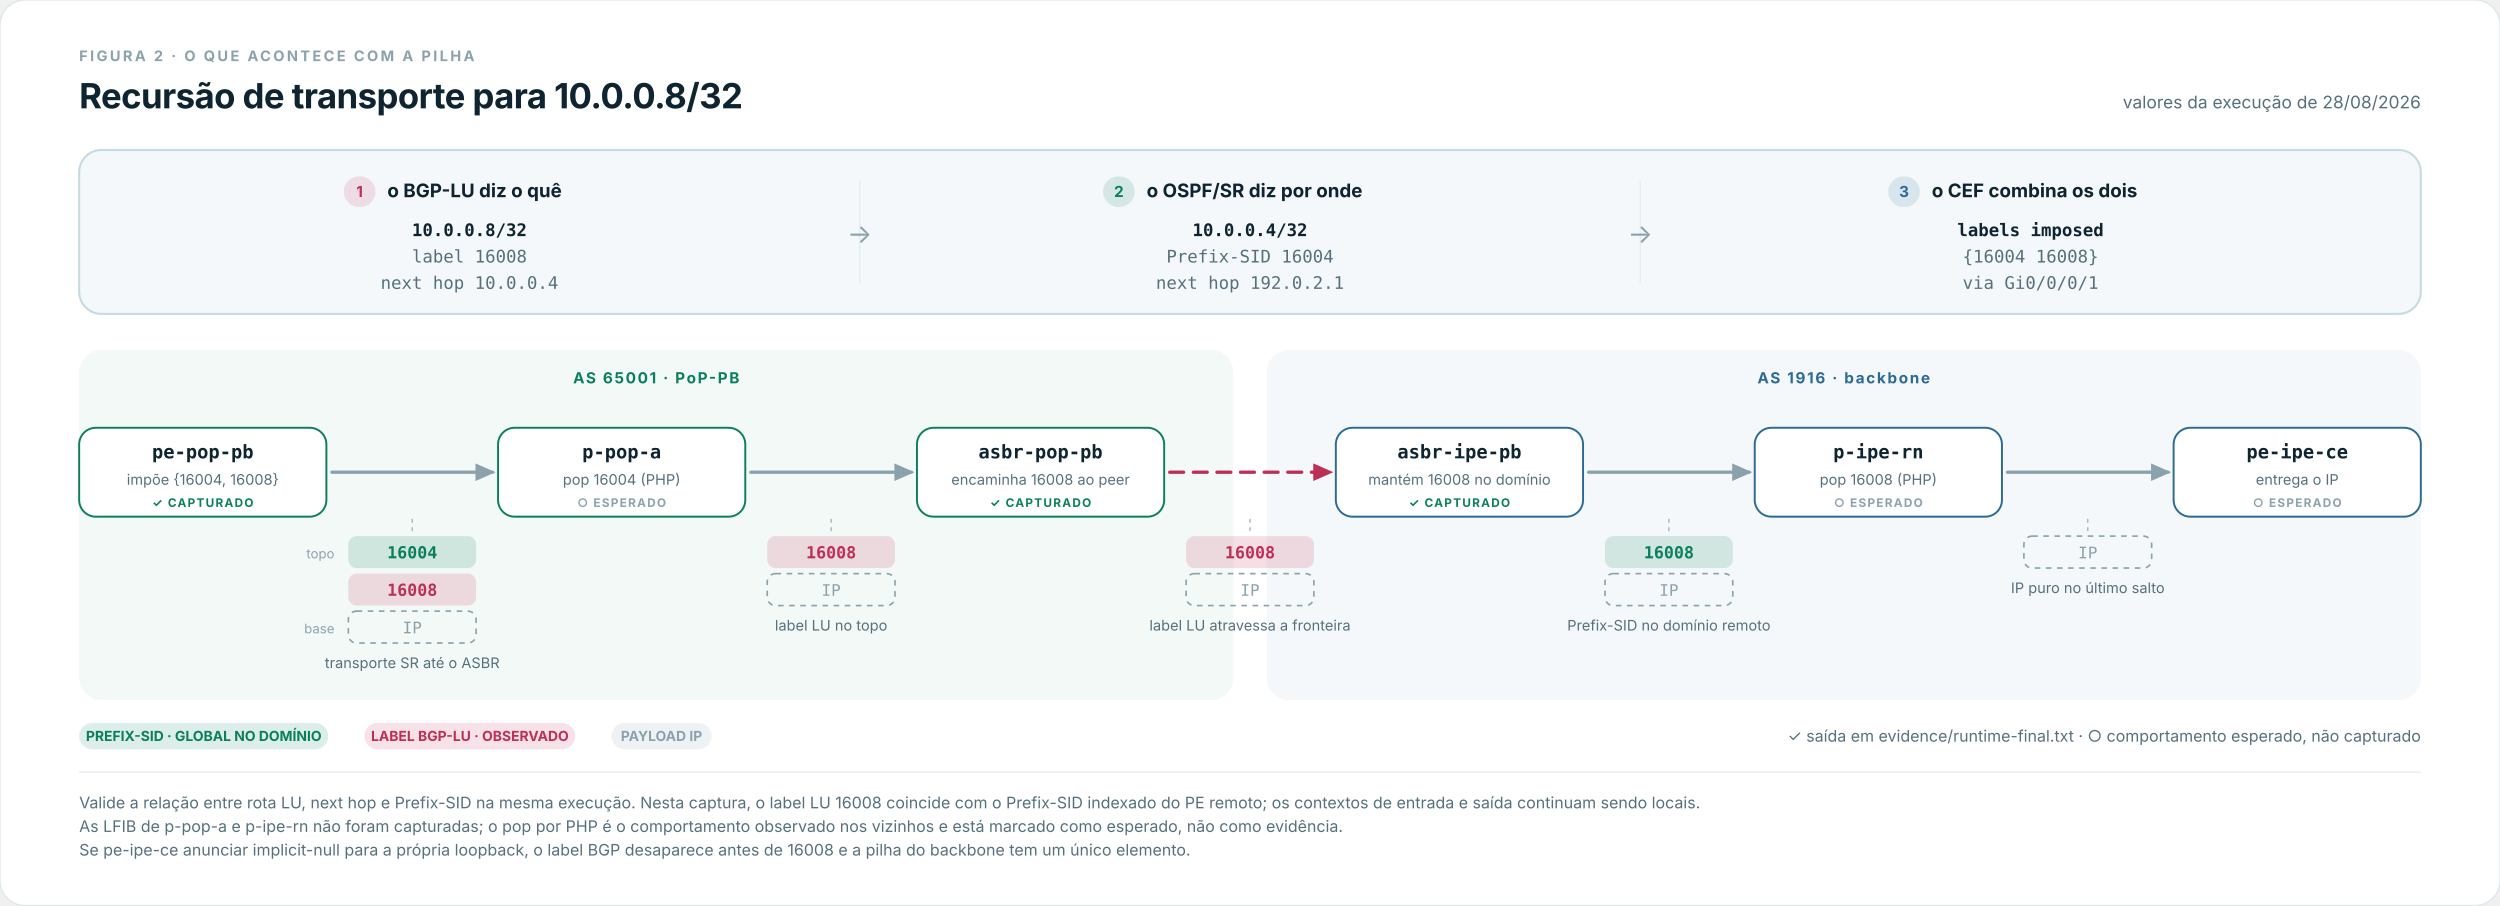
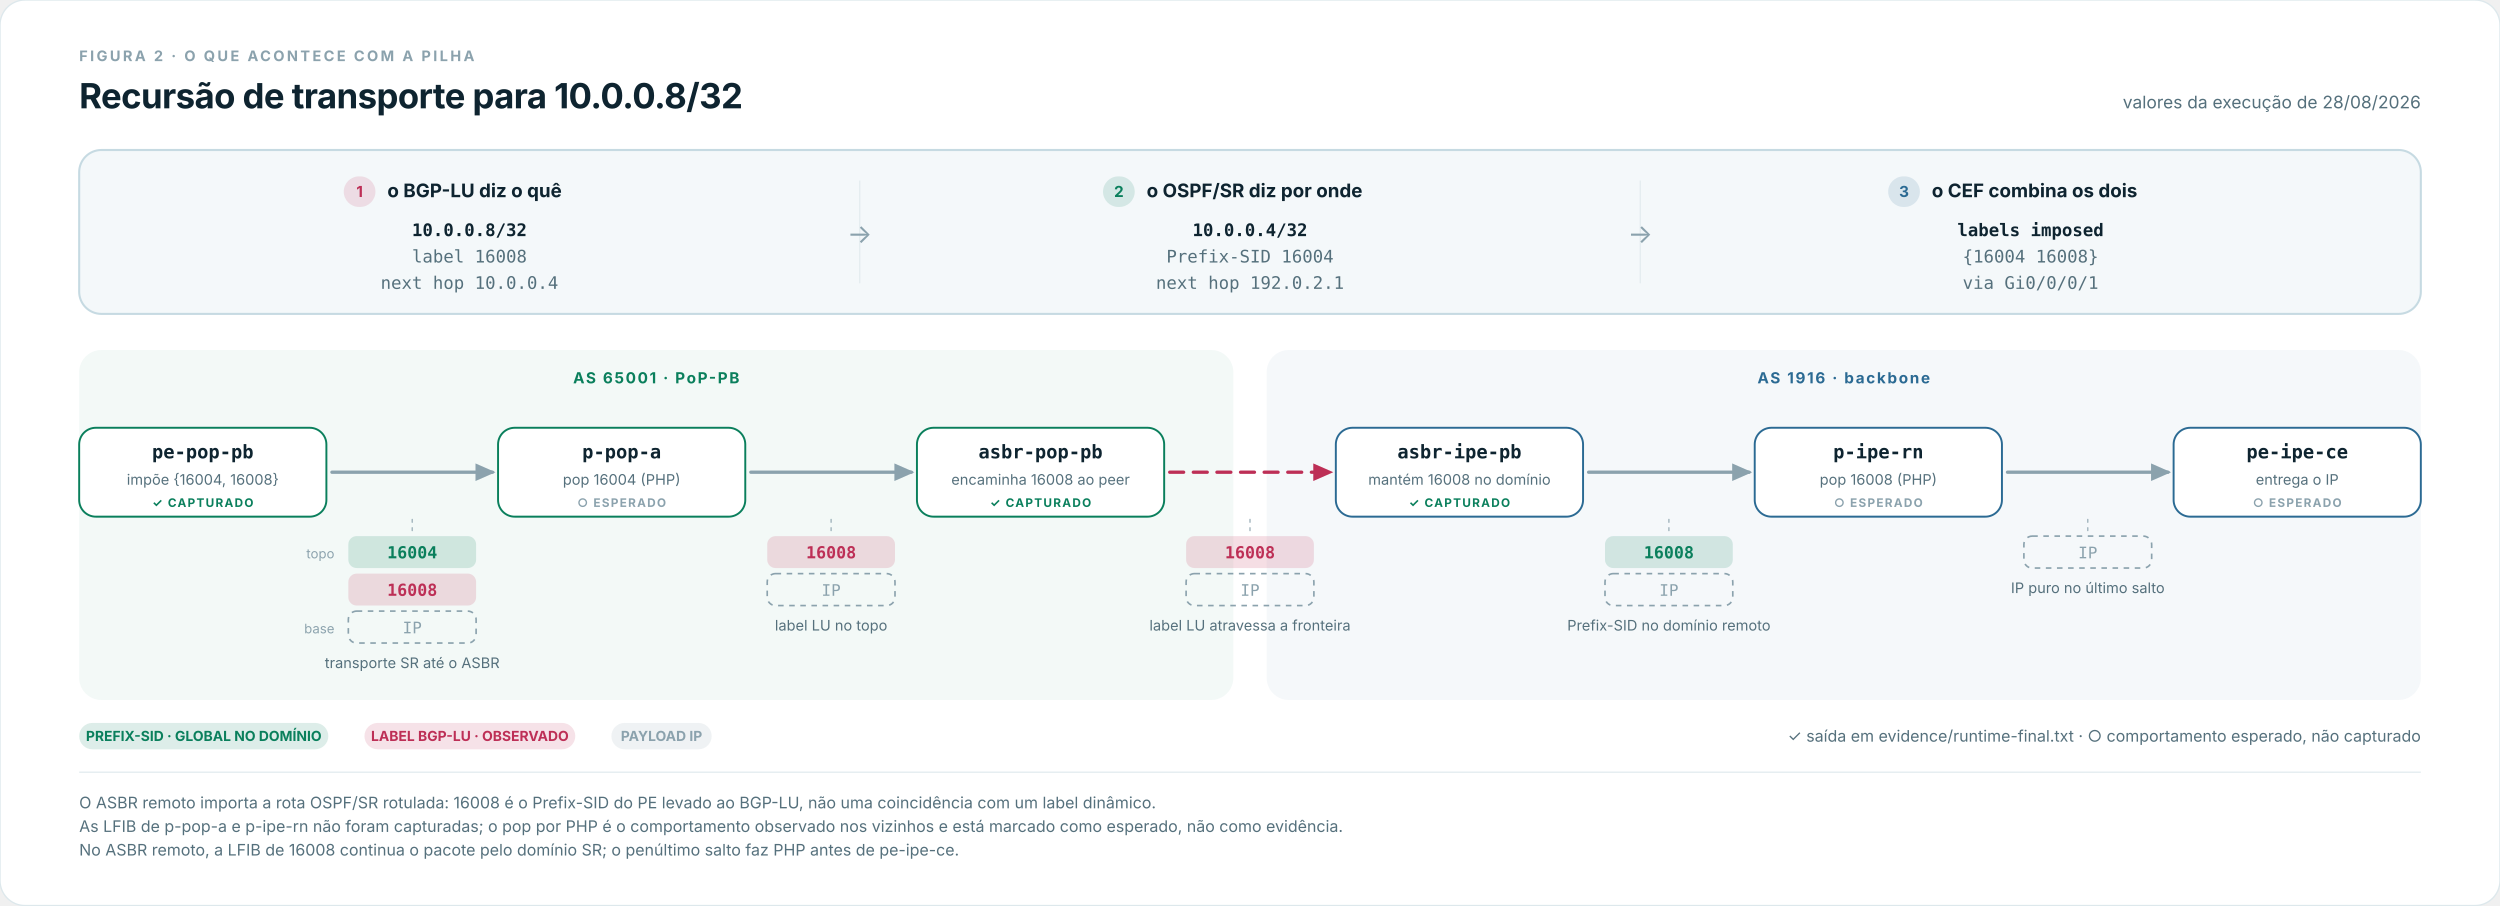
<svg xmlns="http://www.w3.org/2000/svg" width="1800" height="652" viewBox="0 0 1800 652" role="img" aria-labelledby="titulo descricao" font-family="Inter,'Segoe UI',system-ui,-apple-system,'Helvetica Neue',Arial,sans-serif">
  <defs>
    <marker id="seta-fio" viewBox="0 0 10 10" refX="8.5" refY="5" markerWidth="6" markerHeight="6" orient="auto-start-reverse">
      <path d="M0 0.6 L10 5 L0 9.4 Z" fill="#8ba2ad" />
    </marker>
    <marker id="seta-fronteira" viewBox="0 0 10 10" refX="8.5" refY="5" markerWidth="6" markerHeight="6" orient="auto-start-reverse">
      <path d="M0 0.6 L10 5 L0 9.4 Z" fill="#bd2f56" />
    </marker>
  </defs>
  <rect width="1800" height="652" rx="18" fill="#ffffff" stroke="#dde8ec" />
  <text x="57" y="44" font-family="Inter,'Segoe UI',system-ui,-apple-system,'Helvetica Neue',Arial,sans-serif" font-size="10.5" fill="#8ba2ad" font-weight="700" letter-spacing="1.7">FIGURA 2 · O QUE ACONTECE COM A PILHA</text>
  <text x="57" y="78" font-family="Inter,'Segoe UI',system-ui,-apple-system,'Helvetica Neue',Arial,sans-serif" font-size="25" fill="#0e2430" font-weight="700" letter-spacing="-0.4">Recursão de transporte para 10.0.0.8/32</text>
  <text x="1743" y="78" font-family="Inter,'Segoe UI',system-ui,-apple-system,'Helvetica Neue',Arial,sans-serif" font-size="12.5" fill="#55707c" text-anchor="end">valores da execução de 28/08/2026</text>
  <rect x="57" y="108" width="1686" height="118" rx="16" fill="#f4f8fa" stroke="#c6dae2" stroke-width="1.5" />
  <rect x="247.5" y="127" width="22.82" height="22" rx="11" fill="#bd2f56" opacity="0.14" />
  <text x="258.91" y="141.85" font-family="Inter,'Segoe UI',system-ui,-apple-system,'Helvetica Neue',Arial,sans-serif" font-size="11" fill="#bd2f56" font-weight="700" text-anchor="middle">1</text>
  <text x="278.91" y="142" font-family="Inter,'Segoe UI',system-ui,-apple-system,'Helvetica Neue',Arial,sans-serif" font-size="13.5" fill="#0e2430" font-weight="700">o BGP-LU diz o quê</text>
  <text x="338" y="170" font-family="'JetBrains Mono','DejaVu Sans Mono',ui-monospace,SFMono-Regular,Menlo,Consolas,monospace" font-size="12.5" fill="#0e2430" font-weight="700" text-anchor="middle">10.0.0.8/32</text>
  <text x="338" y="189" font-family="'JetBrains Mono','DejaVu Sans Mono',ui-monospace,SFMono-Regular,Menlo,Consolas,monospace" font-size="12.5" fill="#55707c" text-anchor="middle">label 16008</text>
  <text x="338" y="208" font-family="'JetBrains Mono','DejaVu Sans Mono',ui-monospace,SFMono-Regular,Menlo,Consolas,monospace" font-size="12.5" fill="#55707c" text-anchor="middle">next hop 10.0.0.4</text>
  <line x1="619" y1="130" x2="619" y2="204" stroke="#e4edf0" stroke-width="1" stroke-linecap="butt" />
  <text x="619" y="175" font-family="Inter,'Segoe UI',system-ui,-apple-system,'Helvetica Neue',Arial,sans-serif" font-size="19" fill="#8ba2ad" text-anchor="middle">→</text>
  <rect x="794.18" y="127" width="22.82" height="22" rx="11" fill="#0a7f5c" opacity="0.14" />
  <text x="805.59" y="141.85" font-family="Inter,'Segoe UI',system-ui,-apple-system,'Helvetica Neue',Arial,sans-serif" font-size="11" fill="#0a7f5c" font-weight="700" text-anchor="middle">2</text>
  <text x="825.59" y="142" font-family="Inter,'Segoe UI',system-ui,-apple-system,'Helvetica Neue',Arial,sans-serif" font-size="13.5" fill="#0e2430" font-weight="700">o OSPF/SR diz por onde</text>
  <text x="900" y="170" font-family="'JetBrains Mono','DejaVu Sans Mono',ui-monospace,SFMono-Regular,Menlo,Consolas,monospace" font-size="12.5" fill="#0e2430" font-weight="700" text-anchor="middle">10.0.0.4/32</text>
  <text x="900" y="189" font-family="'JetBrains Mono','DejaVu Sans Mono',ui-monospace,SFMono-Regular,Menlo,Consolas,monospace" font-size="12.5" fill="#55707c" text-anchor="middle">Prefix-SID 16004</text>
  <text x="900" y="208" font-family="'JetBrains Mono','DejaVu Sans Mono',ui-monospace,SFMono-Regular,Menlo,Consolas,monospace" font-size="12.5" fill="#55707c" text-anchor="middle">next hop 192.0.2.1</text>
  <line x1="1181" y1="130" x2="1181" y2="204" stroke="#e4edf0" stroke-width="1" stroke-linecap="butt" />
  <text x="1181" y="175" font-family="Inter,'Segoe UI',system-ui,-apple-system,'Helvetica Neue',Arial,sans-serif" font-size="19" fill="#8ba2ad" text-anchor="middle">→</text>
  <rect x="1359.49" y="127" width="22.82" height="22" rx="11" fill="#2b6a93" opacity="0.14" />
  <text x="1370.9" y="141.85" font-family="Inter,'Segoe UI',system-ui,-apple-system,'Helvetica Neue',Arial,sans-serif" font-size="11" fill="#2b6a93" font-weight="700" text-anchor="middle">3</text>
  <text x="1390.9" y="142" font-family="Inter,'Segoe UI',system-ui,-apple-system,'Helvetica Neue',Arial,sans-serif" font-size="13.5" fill="#0e2430" font-weight="700">o CEF combina os dois</text>
  <text x="1462" y="170" font-family="'JetBrains Mono','DejaVu Sans Mono',ui-monospace,SFMono-Regular,Menlo,Consolas,monospace" font-size="12.5" fill="#0e2430" font-weight="700" text-anchor="middle">labels imposed</text>
  <text x="1462" y="189" font-family="'JetBrains Mono','DejaVu Sans Mono',ui-monospace,SFMono-Regular,Menlo,Consolas,monospace" font-size="12.5" fill="#55707c" text-anchor="middle">{16004 16008}</text>
  <text x="1462" y="208" font-family="'JetBrains Mono','DejaVu Sans Mono',ui-monospace,SFMono-Regular,Menlo,Consolas,monospace" font-size="12.5" fill="#55707c" text-anchor="middle">via Gi0/0/0/1</text>
  <rect x="57" y="252" width="831" height="252" rx="16" fill="#0a7f5c" opacity="0.05" />
  <text x="472.5" y="276" font-family="Inter,'Segoe UI',system-ui,-apple-system,'Helvetica Neue',Arial,sans-serif" font-size="11" fill="#0a7f5c" font-weight="700" text-anchor="middle" letter-spacing="1.2">AS 65001 · PoP-PB</text>
  <rect x="912" y="252" width="831" height="252" rx="16" fill="#2b6a93" opacity="0.05" />
  <text x="1327.5" y="276" font-family="Inter,'Segoe UI',system-ui,-apple-system,'Helvetica Neue',Arial,sans-serif" font-size="11" fill="#2b6a93" font-weight="700" text-anchor="middle" letter-spacing="1.2">AS 1916 · backbone</text>
  <rect x="57" y="308" width="178" height="64" rx="12" fill="#ffffff" stroke="#0a7f5c" stroke-width="1.4" />
  <text x="146" y="330" font-family="'JetBrains Mono','DejaVu Sans Mono',ui-monospace,SFMono-Regular,Menlo,Consolas,monospace" font-size="13.5" fill="#0e2430" font-weight="700" text-anchor="middle">pe-pop-pb</text>
  <text x="146" y="349" font-family="Inter,'Segoe UI',system-ui,-apple-system,'Helvetica Neue',Arial,sans-serif" font-size="10.5" fill="#55707c" text-anchor="middle">impõe {16004, 16008}</text>
  <text x="146" y="365" font-family="Inter,'Segoe UI',system-ui,-apple-system,'Helvetica Neue',Arial,sans-serif" font-size="8.5" fill="#0a7f5c" font-weight="700" text-anchor="middle" letter-spacing="0.9">✓ CAPTURADO</text>
  <rect x="358.6" y="308" width="178" height="64" rx="12" fill="#ffffff" stroke="#0a7f5c" stroke-width="1.4" />
  <text x="447.6" y="330" font-family="'JetBrains Mono','DejaVu Sans Mono',ui-monospace,SFMono-Regular,Menlo,Consolas,monospace" font-size="13.5" fill="#0e2430" font-weight="700" text-anchor="middle">p-pop-a</text>
  <text x="447.6" y="349" font-family="Inter,'Segoe UI',system-ui,-apple-system,'Helvetica Neue',Arial,sans-serif" font-size="10.5" fill="#55707c" text-anchor="middle">pop 16004 (PHP)</text>
  <text x="447.6" y="365" font-family="Inter,'Segoe UI',system-ui,-apple-system,'Helvetica Neue',Arial,sans-serif" font-size="8.5" fill="#8ba2ad" font-weight="700" text-anchor="middle" letter-spacing="0.9">○ ESPERADO</text>
  <rect x="660.2" y="308" width="178" height="64" rx="12" fill="#ffffff" stroke="#0a7f5c" stroke-width="1.4" />
  <text x="749.2" y="330" font-family="'JetBrains Mono','DejaVu Sans Mono',ui-monospace,SFMono-Regular,Menlo,Consolas,monospace" font-size="13.5" fill="#0e2430" font-weight="700" text-anchor="middle">asbr-pop-pb</text>
  <text x="749.2" y="349" font-family="Inter,'Segoe UI',system-ui,-apple-system,'Helvetica Neue',Arial,sans-serif" font-size="10.5" fill="#55707c" text-anchor="middle">encaminha 16008 ao peer</text>
  <text x="749.2" y="365" font-family="Inter,'Segoe UI',system-ui,-apple-system,'Helvetica Neue',Arial,sans-serif" font-size="8.5" fill="#0a7f5c" font-weight="700" text-anchor="middle" letter-spacing="0.9">✓ CAPTURADO</text>
  <rect x="961.8" y="308" width="178" height="64" rx="12" fill="#ffffff" stroke="#2b6a93" stroke-width="1.4" />
  <text x="1050.8" y="330" font-family="'JetBrains Mono','DejaVu Sans Mono',ui-monospace,SFMono-Regular,Menlo,Consolas,monospace" font-size="13.5" fill="#0e2430" font-weight="700" text-anchor="middle">asbr-ipe-pb</text>
  <text x="1050.8" y="349" font-family="Inter,'Segoe UI',system-ui,-apple-system,'Helvetica Neue',Arial,sans-serif" font-size="10.5" fill="#55707c" text-anchor="middle">mantém 16008 no domínio</text>
  <text x="1050.8" y="365" font-family="Inter,'Segoe UI',system-ui,-apple-system,'Helvetica Neue',Arial,sans-serif" font-size="8.5" fill="#0a7f5c" font-weight="700" text-anchor="middle" letter-spacing="0.9">✓ CAPTURADO</text>
  <rect x="1263.4" y="308" width="178" height="64" rx="12" fill="#ffffff" stroke="#2b6a93" stroke-width="1.4" />
  <text x="1352.4" y="330" font-family="'JetBrains Mono','DejaVu Sans Mono',ui-monospace,SFMono-Regular,Menlo,Consolas,monospace" font-size="13.5" fill="#0e2430" font-weight="700" text-anchor="middle">p-ipe-rn</text>
  <text x="1352.4" y="349" font-family="Inter,'Segoe UI',system-ui,-apple-system,'Helvetica Neue',Arial,sans-serif" font-size="10.5" fill="#55707c" text-anchor="middle">pop 16008 (PHP)</text>
  <text x="1352.4" y="365" font-family="Inter,'Segoe UI',system-ui,-apple-system,'Helvetica Neue',Arial,sans-serif" font-size="8.5" fill="#8ba2ad" font-weight="700" text-anchor="middle" letter-spacing="0.9">○ ESPERADO</text>
  <rect x="1565" y="308" width="178" height="64" rx="12" fill="#ffffff" stroke="#2b6a93" stroke-width="1.4" />
  <text x="1654" y="330" font-family="'JetBrains Mono','DejaVu Sans Mono',ui-monospace,SFMono-Regular,Menlo,Consolas,monospace" font-size="13.5" fill="#0e2430" font-weight="700" text-anchor="middle">pe-ipe-ce</text>
  <text x="1654" y="349" font-family="Inter,'Segoe UI',system-ui,-apple-system,'Helvetica Neue',Arial,sans-serif" font-size="10.5" fill="#55707c" text-anchor="middle">entrega o IP</text>
  <text x="1654" y="365" font-family="Inter,'Segoe UI',system-ui,-apple-system,'Helvetica Neue',Arial,sans-serif" font-size="8.5" fill="#8ba2ad" font-weight="700" text-anchor="middle" letter-spacing="0.9">○ ESPERADO</text>
  <line x1="239" y1="340" x2="354.6" y2="340" stroke="#8ba2ad" stroke-width="2.4" stroke-linecap="round" marker-end="url(#seta-fio)" />
  <line x1="296.8" y1="374" x2="296.8" y2="382" stroke="#8ba2ad" stroke-width="1" stroke-linecap="round" stroke-dasharray="2 4" opacity="0.8" />
  <rect x="250.8" y="386" width="92" height="23" rx="6" fill="#0a7f5c" opacity="0.16" />
  <text x="296.8" y="402" font-family="'JetBrains Mono','DejaVu Sans Mono',ui-monospace,SFMono-Regular,Menlo,Consolas,monospace" font-size="12" fill="#0a7f5c" font-weight="700" text-anchor="middle">16004</text>
  <rect x="250.8" y="413" width="92" height="23" rx="6" fill="#bd2f56" opacity="0.16" />
  <text x="296.8" y="429" font-family="'JetBrains Mono','DejaVu Sans Mono',ui-monospace,SFMono-Regular,Menlo,Consolas,monospace" font-size="12" fill="#bd2f56" font-weight="700" text-anchor="middle">16008</text>
  <rect x="250.8" y="440" width="92" height="23" rx="6" fill="none" stroke="#8ba2ad" stroke-width="1.2" stroke-dasharray="4 4" />
  <text x="296.8" y="456" font-family="'JetBrains Mono','DejaVu Sans Mono',ui-monospace,SFMono-Regular,Menlo,Consolas,monospace" font-size="11.5" fill="#8ba2ad" text-anchor="middle">IP</text>
  <text x="296.8" y="481" font-family="Inter,'Segoe UI',system-ui,-apple-system,'Helvetica Neue',Arial,sans-serif" font-size="10.5" fill="#55707c" text-anchor="middle">transporte SR até o ASBR</text>
  <line x1="540.6" y1="340" x2="656.2" y2="340" stroke="#8ba2ad" stroke-width="2.4" stroke-linecap="round" marker-end="url(#seta-fio)" />
  <line x1="598.4" y1="374" x2="598.4" y2="382" stroke="#8ba2ad" stroke-width="1" stroke-linecap="round" stroke-dasharray="2 4" opacity="0.8" />
  <rect x="552.4" y="386" width="92" height="23" rx="6" fill="#bd2f56" opacity="0.16" />
  <text x="598.4" y="402" font-family="'JetBrains Mono','DejaVu Sans Mono',ui-monospace,SFMono-Regular,Menlo,Consolas,monospace" font-size="12" fill="#bd2f56" font-weight="700" text-anchor="middle">16008</text>
  <rect x="552.4" y="413" width="92" height="23" rx="6" fill="none" stroke="#8ba2ad" stroke-width="1.2" stroke-dasharray="4 4" />
  <text x="598.4" y="429" font-family="'JetBrains Mono','DejaVu Sans Mono',ui-monospace,SFMono-Regular,Menlo,Consolas,monospace" font-size="11.5" fill="#8ba2ad" text-anchor="middle">IP</text>
  <text x="598.4" y="454" font-family="Inter,'Segoe UI',system-ui,-apple-system,'Helvetica Neue',Arial,sans-serif" font-size="10.5" fill="#55707c" text-anchor="middle">label LU no topo</text>
  <line x1="842.2" y1="340" x2="957.8" y2="340" stroke="#bd2f56" stroke-width="2.4" stroke-linecap="round" stroke-dasharray="10 7" marker-end="url(#seta-fronteira)" />
  <line x1="900" y1="374" x2="900" y2="382" stroke="#8ba2ad" stroke-width="1" stroke-linecap="round" stroke-dasharray="2 4" opacity="0.8" />
  <rect x="854" y="386" width="92" height="23" rx="6" fill="#bd2f56" opacity="0.16" />
  <text x="900" y="402" font-family="'JetBrains Mono','DejaVu Sans Mono',ui-monospace,SFMono-Regular,Menlo,Consolas,monospace" font-size="12" fill="#bd2f56" font-weight="700" text-anchor="middle">16008</text>
  <rect x="854" y="413" width="92" height="23" rx="6" fill="none" stroke="#8ba2ad" stroke-width="1.2" stroke-dasharray="4 4" />
  <text x="900" y="429" font-family="'JetBrains Mono','DejaVu Sans Mono',ui-monospace,SFMono-Regular,Menlo,Consolas,monospace" font-size="11.5" fill="#8ba2ad" text-anchor="middle">IP</text>
  <text x="900" y="454" font-family="Inter,'Segoe UI',system-ui,-apple-system,'Helvetica Neue',Arial,sans-serif" font-size="10.5" fill="#55707c" text-anchor="middle">label LU atravessa a fronteira</text>
  <line x1="1143.8" y1="340" x2="1259.4" y2="340" stroke="#8ba2ad" stroke-width="2.4" stroke-linecap="round" marker-end="url(#seta-fio)" />
  <line x1="1201.6" y1="374" x2="1201.6" y2="382" stroke="#8ba2ad" stroke-width="1" stroke-linecap="round" stroke-dasharray="2 4" opacity="0.8" />
  <rect x="1155.6" y="386" width="92" height="23" rx="6" fill="#0a7f5c" opacity="0.16" />
  <text x="1201.6" y="402" font-family="'JetBrains Mono','DejaVu Sans Mono',ui-monospace,SFMono-Regular,Menlo,Consolas,monospace" font-size="12" fill="#0a7f5c" font-weight="700" text-anchor="middle">16008</text>
  <rect x="1155.6" y="413" width="92" height="23" rx="6" fill="none" stroke="#8ba2ad" stroke-width="1.2" stroke-dasharray="4 4" />
  <text x="1201.6" y="429" font-family="'JetBrains Mono','DejaVu Sans Mono',ui-monospace,SFMono-Regular,Menlo,Consolas,monospace" font-size="11.5" fill="#8ba2ad" text-anchor="middle">IP</text>
  <text x="1201.6" y="454" font-family="Inter,'Segoe UI',system-ui,-apple-system,'Helvetica Neue',Arial,sans-serif" font-size="10.5" fill="#55707c" text-anchor="middle">Prefix-SID no domínio remoto</text>
  <line x1="1445.4" y1="340" x2="1561" y2="340" stroke="#8ba2ad" stroke-width="2.4" stroke-linecap="round" marker-end="url(#seta-fio)" />
  <line x1="1503.2" y1="374" x2="1503.2" y2="382" stroke="#8ba2ad" stroke-width="1" stroke-linecap="round" stroke-dasharray="2 4" opacity="0.8" />
  <rect x="1457.2" y="386" width="92" height="23" rx="6" fill="none" stroke="#8ba2ad" stroke-width="1.2" stroke-dasharray="4 4" />
  <text x="1503.2" y="402" font-family="'JetBrains Mono','DejaVu Sans Mono',ui-monospace,SFMono-Regular,Menlo,Consolas,monospace" font-size="11.5" fill="#8ba2ad" text-anchor="middle">IP</text>
  <text x="1503.2" y="427" font-family="Inter,'Segoe UI',system-ui,-apple-system,'Helvetica Neue',Arial,sans-serif" font-size="10.5" fill="#55707c" text-anchor="middle">IP puro no último salto</text>
  <text x="240.8" y="402" font-family="Inter,'Segoe UI',system-ui,-apple-system,'Helvetica Neue',Arial,sans-serif" font-size="9.5" fill="#8ba2ad" text-anchor="end">topo</text>
  <text x="240.8" y="456" font-family="Inter,'Segoe UI',system-ui,-apple-system,'Helvetica Neue',Arial,sans-serif" font-size="9.5" fill="#8ba2ad" text-anchor="end">base</text>
  <rect x="57" y="520.5" width="179.4" height="19" rx="9.5" fill="#0a7f5c" opacity="0.14" />
  <text x="146.7" y="533.5" font-family="Inter,'Segoe UI',system-ui,-apple-system,'Helvetica Neue',Arial,sans-serif" font-size="10" fill="#0a7f5c" font-weight="700" text-anchor="middle">PREFIX-SID · GLOBAL NO DOMÍNIO</text>
  <rect x="262.4" y="520.5" width="151.8" height="19" rx="9.5" fill="#bd2f56" opacity="0.14" />
  <text x="338.3" y="533.5" font-family="Inter,'Segoe UI',system-ui,-apple-system,'Helvetica Neue',Arial,sans-serif" font-size="10" fill="#bd2f56" font-weight="700" text-anchor="middle">LABEL BGP-LU · OBSERVADO</text>
  <rect x="440.2" y="520.5" width="72.2" height="19" rx="9.5" fill="#8ba2ad" opacity="0.14" />
  <text x="476.3" y="533.5" font-family="Inter,'Segoe UI',system-ui,-apple-system,'Helvetica Neue',Arial,sans-serif" font-size="10" fill="#8ba2ad" font-weight="700" text-anchor="middle">PAYLOAD IP</text>
  <text x="1743" y="534" font-family="Inter,'Segoe UI',system-ui,-apple-system,'Helvetica Neue',Arial,sans-serif" font-size="11.5" fill="#55707c" text-anchor="end">✓ saída em evidence/runtime-final.txt · ○ comportamento esperado, não capturado</text>
  <line x1="57" y1="556" x2="1743" y2="556" stroke="#e4edf0" stroke-width="1" stroke-linecap="butt" />
-   <text x="57" y="582" font-family="Inter,'Segoe UI',system-ui,-apple-system,'Helvetica Neue',Arial,sans-serif" font-size="11.5" fill="#55707c">Valide a relação entre rota LU, next hop e Prefix-SID na mesma execução. Nesta captura, o label LU 16008 coincide com o Prefix-SID indexado do PE remoto; os contextos de entrada e saída continuam sendo locais.</text>
+   <text x="57" y="582" font-family="Inter,'Segoe UI',system-ui,-apple-system,'Helvetica Neue',Arial,sans-serif" font-size="11.5" fill="#55707c">O ASBR remoto importa a rota OSPF/SR rotulada: 16008 é o Prefix-SID do PE levado ao BGP-LU, não uma coincidência com um label dinâmico.</text>
  <text x="57" y="599" font-family="Inter,'Segoe UI',system-ui,-apple-system,'Helvetica Neue',Arial,sans-serif" font-size="11.5" fill="#55707c">As LFIB de p-pop-a e p-ipe-rn não foram capturadas; o pop por PHP é o comportamento observado nos vizinhos e está marcado como esperado, não como evidência.</text>
-   <text x="57" y="616" font-family="Inter,'Segoe UI',system-ui,-apple-system,'Helvetica Neue',Arial,sans-serif" font-size="11.5" fill="#55707c">Se pe-ipe-ce anunciar implicit-null para a própria loopback, o label BGP desaparece antes de 16008 e a pilha do backbone tem um único elemento.</text>
+   <text x="57" y="616" font-family="Inter,'Segoe UI',system-ui,-apple-system,'Helvetica Neue',Arial,sans-serif" font-size="11.5" fill="#55707c">No ASBR remoto, a LFIB de 16008 continua o pacote pelo domínio SR; o penúltimo salto faz PHP antes de pe-ipe-ce.</text>
</svg>
